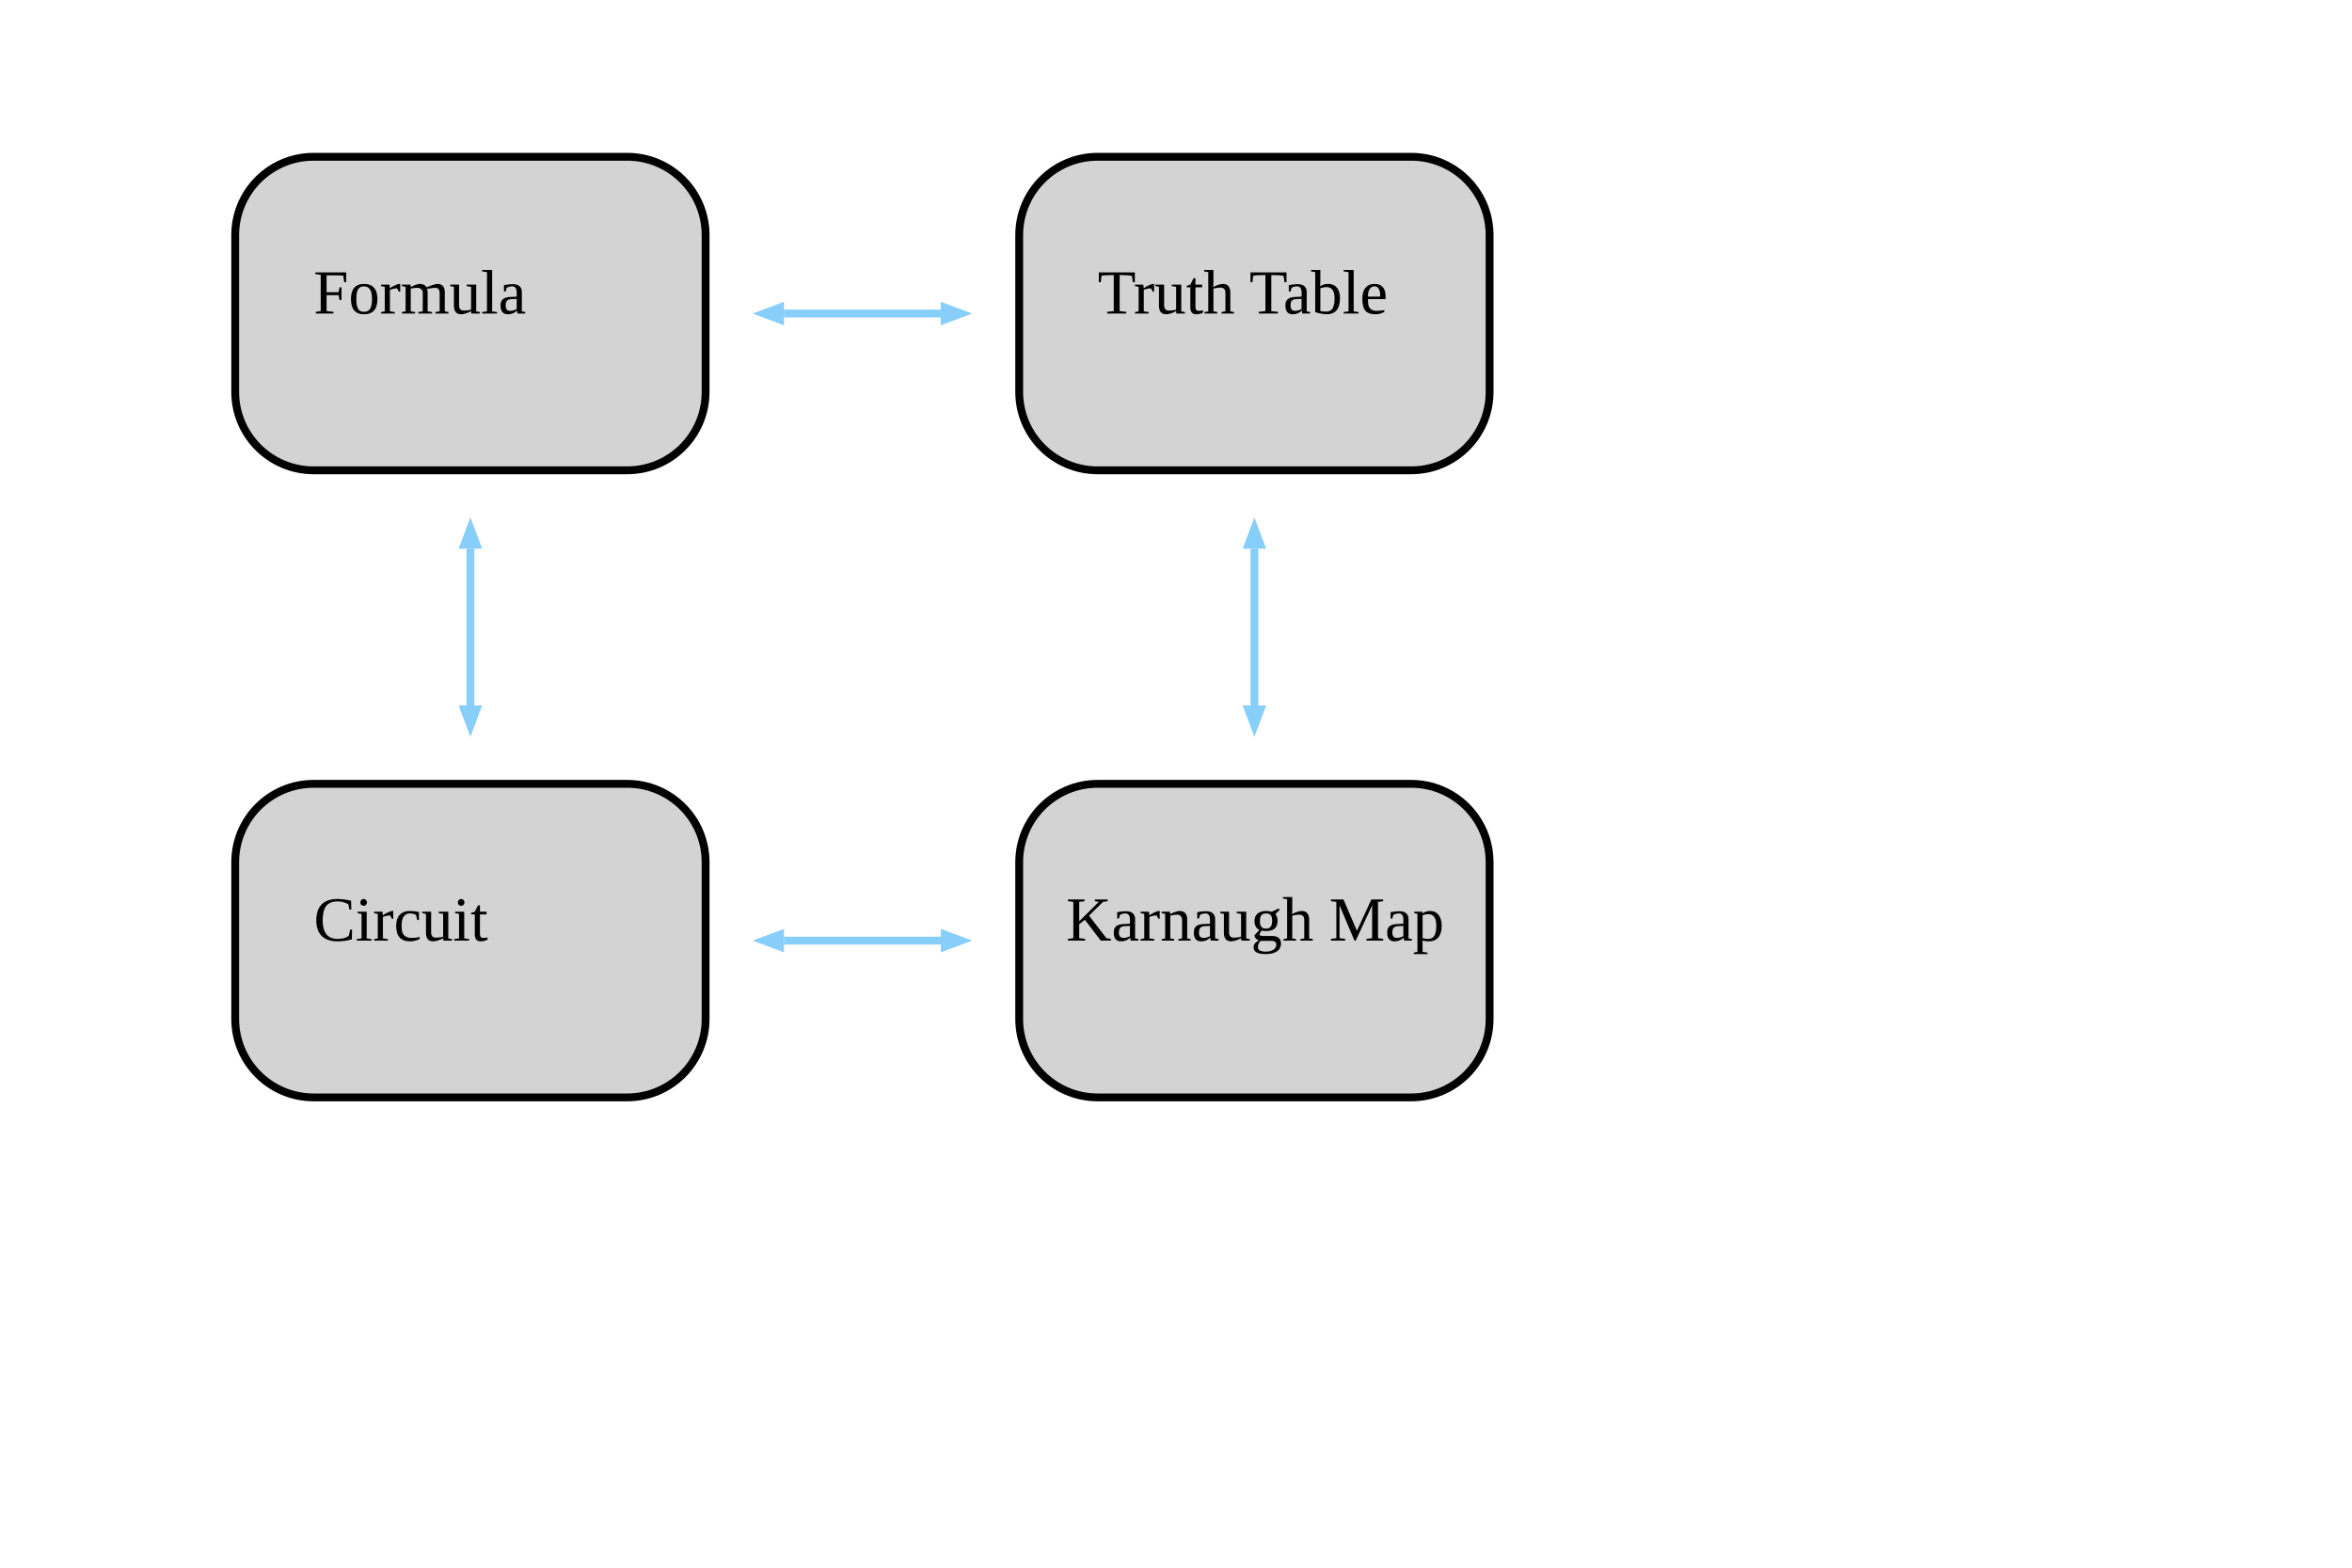
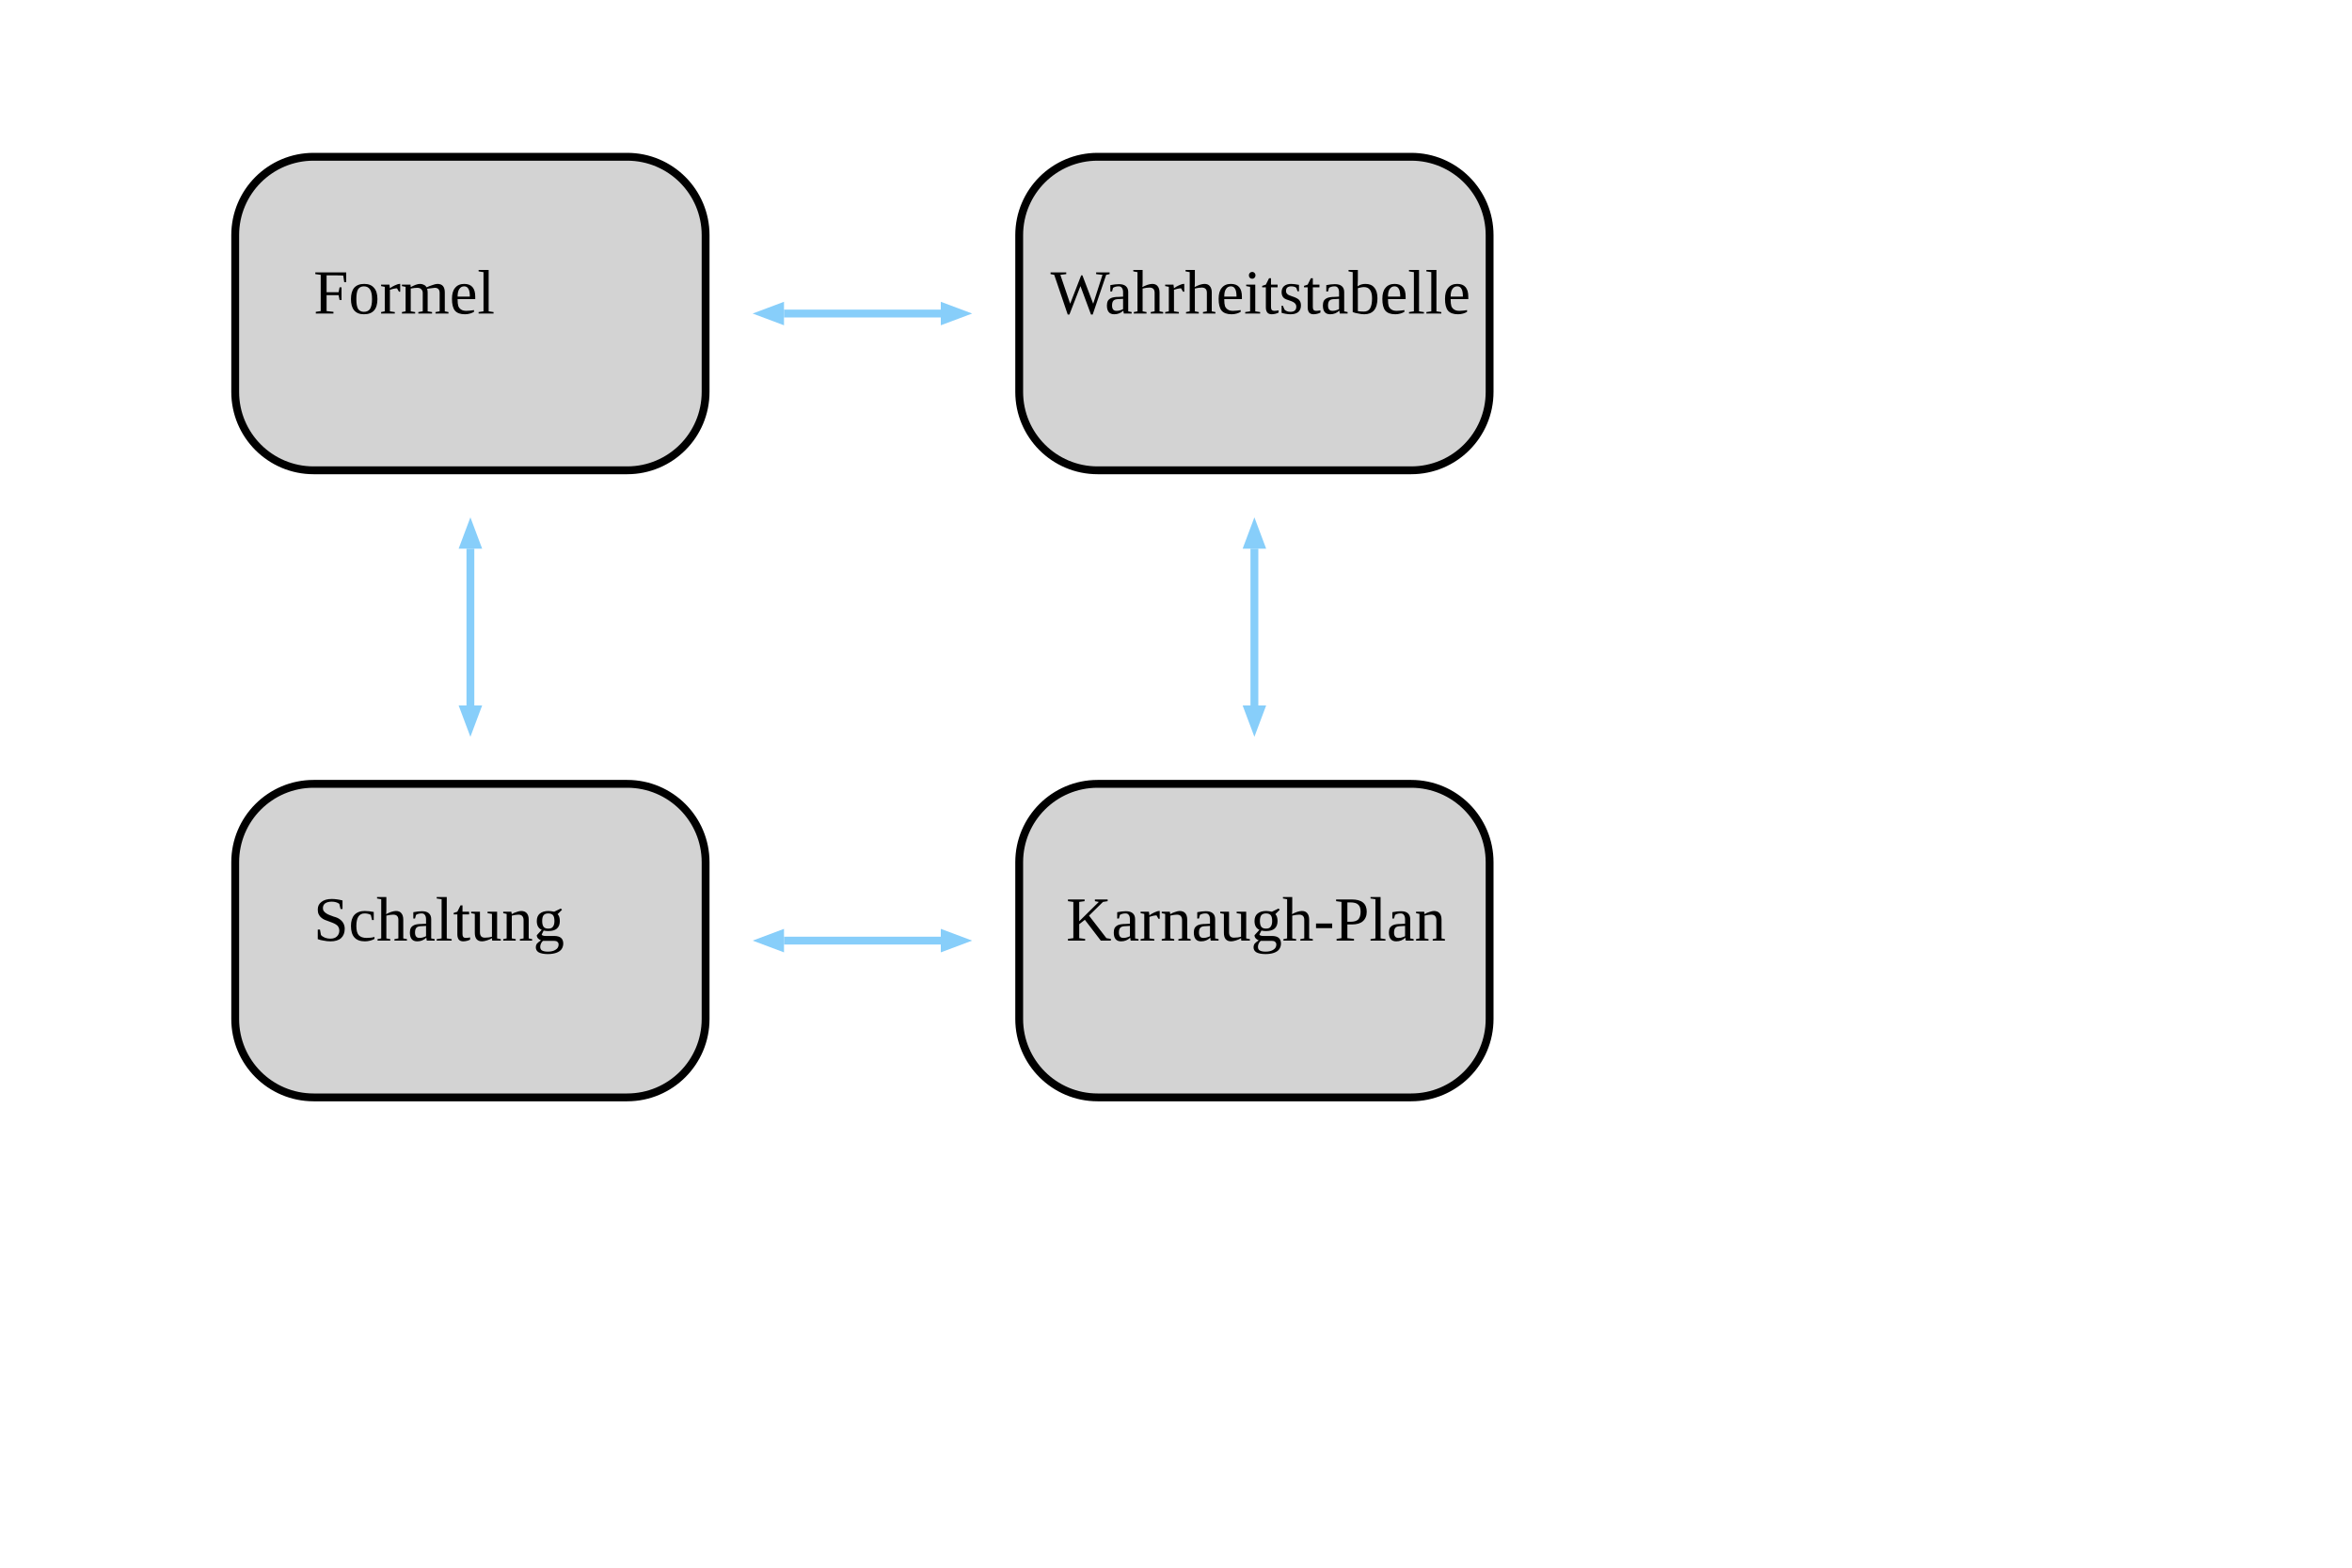
<svg xmlns="http://www.w3.org/2000/svg" width="150px" height="100px" viewBox="0.0 0.0 150.00 100.00" viewPort="0 0 150 100" version="1.1">
  <defs>
    <marker id="startarrow" markerWidth="4" markerHeight="3" refX="4" refY="1.5" orient="auto">
      <polygon points="4 0, 4 3, 0 1.5" fill="lightskyblue" />
    </marker>
    <marker id="endarrow" markerWidth="4" markerHeight="3" refX="0" refY="1.5" orient="auto" markerUnits="strokeWidth">
      <polygon points="0 0, 4 1.5, 0 3" fill="lightskyblue" />
    </marker>
  </defs>
  <rect x="15" y="10" width="30" height="20" rx="5" ry="5" style="fill:lightgrey;stroke:black;stroke-width:0.5px;" />
-   <text x="20" y="20" font-size="4">Formula</text>
+   <text x="20" y="20" font-size="4">Formel</text>
  <rect x="65" y="10" width="30" height="20" rx="5" ry="5" style="fill:lightgrey;stroke:black;stroke-width:0.5px;" />
-   <text x="70" y="20" font-size="4">Truth Table</text>
+   <text x="67" y="20" font-size="4">Wahrheitstabelle</text>
  <polyline points="30,35 30,45" style="fill:none;stroke:lightskyblue;stroke-width:0.5px;" marker-start="url(#startarrow)" marker-end="url(#endarrow)" />
  <polyline points="80,35 80,45" style="fill:none;stroke:lightskyblue;stroke-width:0.5px;" marker-start="url(#startarrow)" marker-end="url(#endarrow)" />
  <polyline points="50,20 60,20" style="fill:none;stroke:lightskyblue;stroke-width:0.5px;" marker-start="url(#startarrow)" marker-end="url(#endarrow)" />
  <polyline points="50,60 60,60" style="fill:none;stroke:lightskyblue;stroke-width:0.5px;" marker-start="url(#startarrow)" marker-end="url(#endarrow)" />
  <rect x="15" y="50" width="30" height="20" rx="5" ry="5" style="fill:lightgrey;stroke:black;stroke-width:0.5px;" />
-   <text x="20" y="60" font-size="4">Circuit</text>
+   <text x="20" y="60" font-size="4">Schaltung</text>
  <rect x="65" y="50" width="30" height="20" rx="5" ry="5" style="fill:lightgrey;stroke:black;stroke-width:0.5px;" />
-   <text x="68" y="60" font-size="4">Karnaugh Map</text>
+   <text x="68" y="60" font-size="4">Karnaugh-Plan</text>
</svg>
